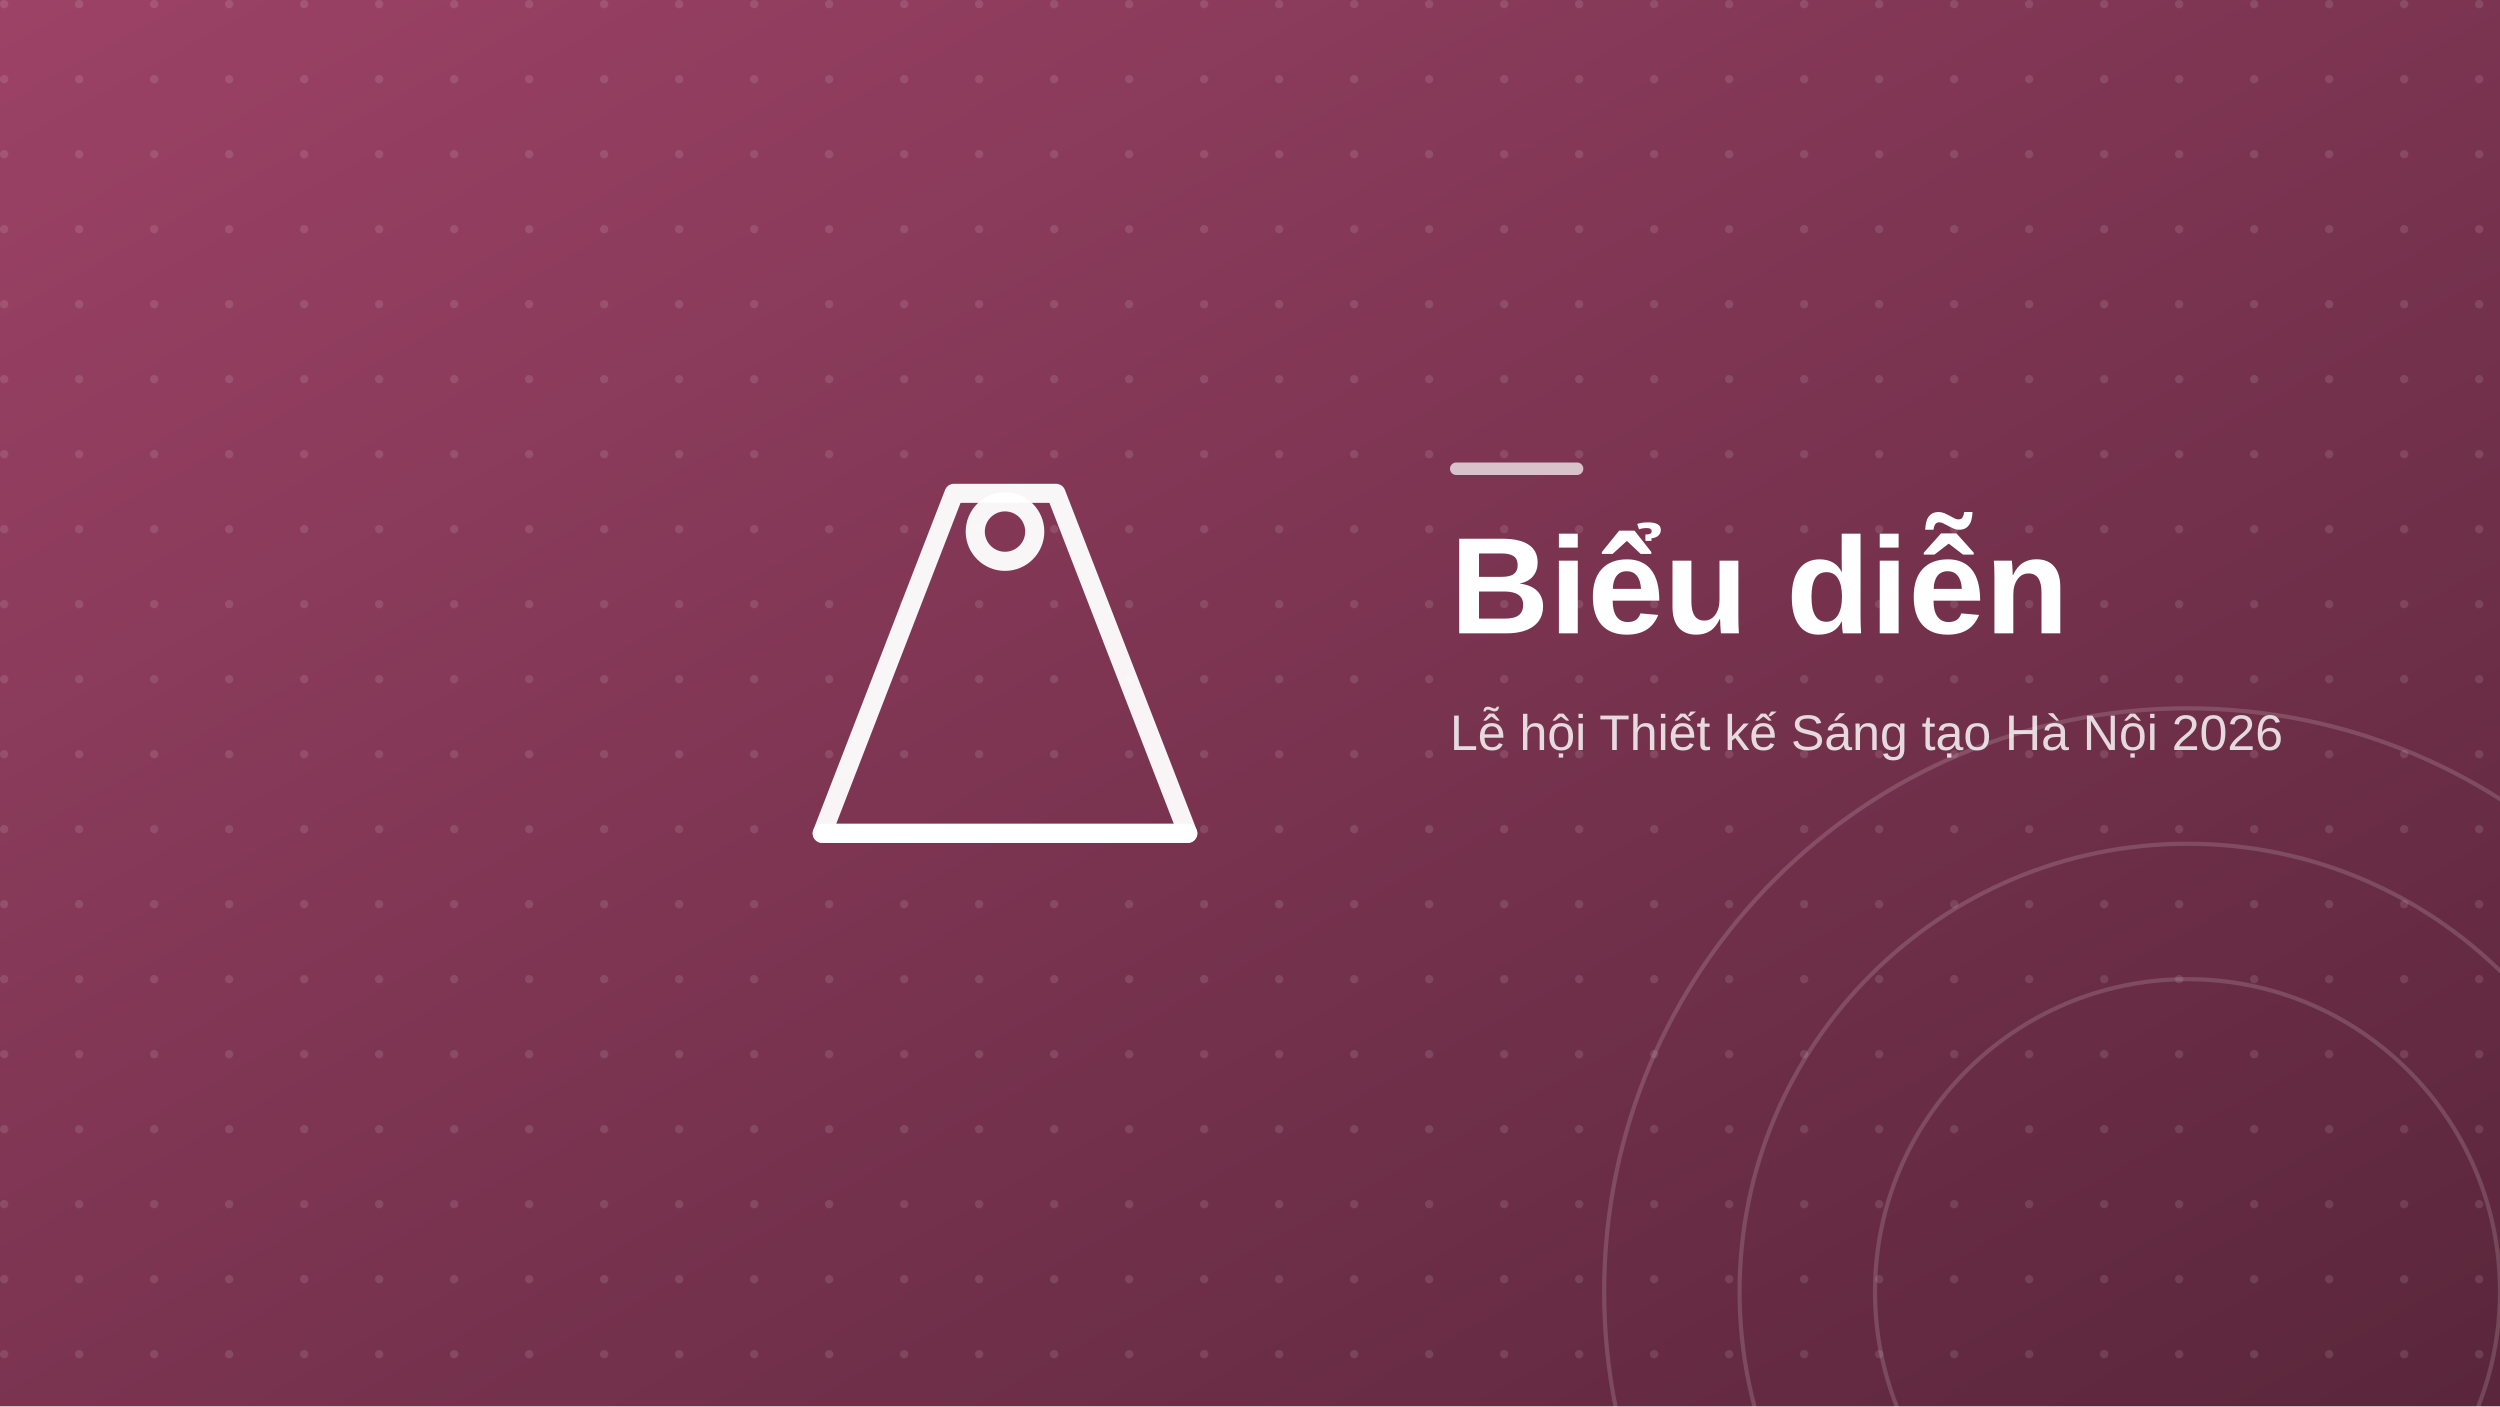
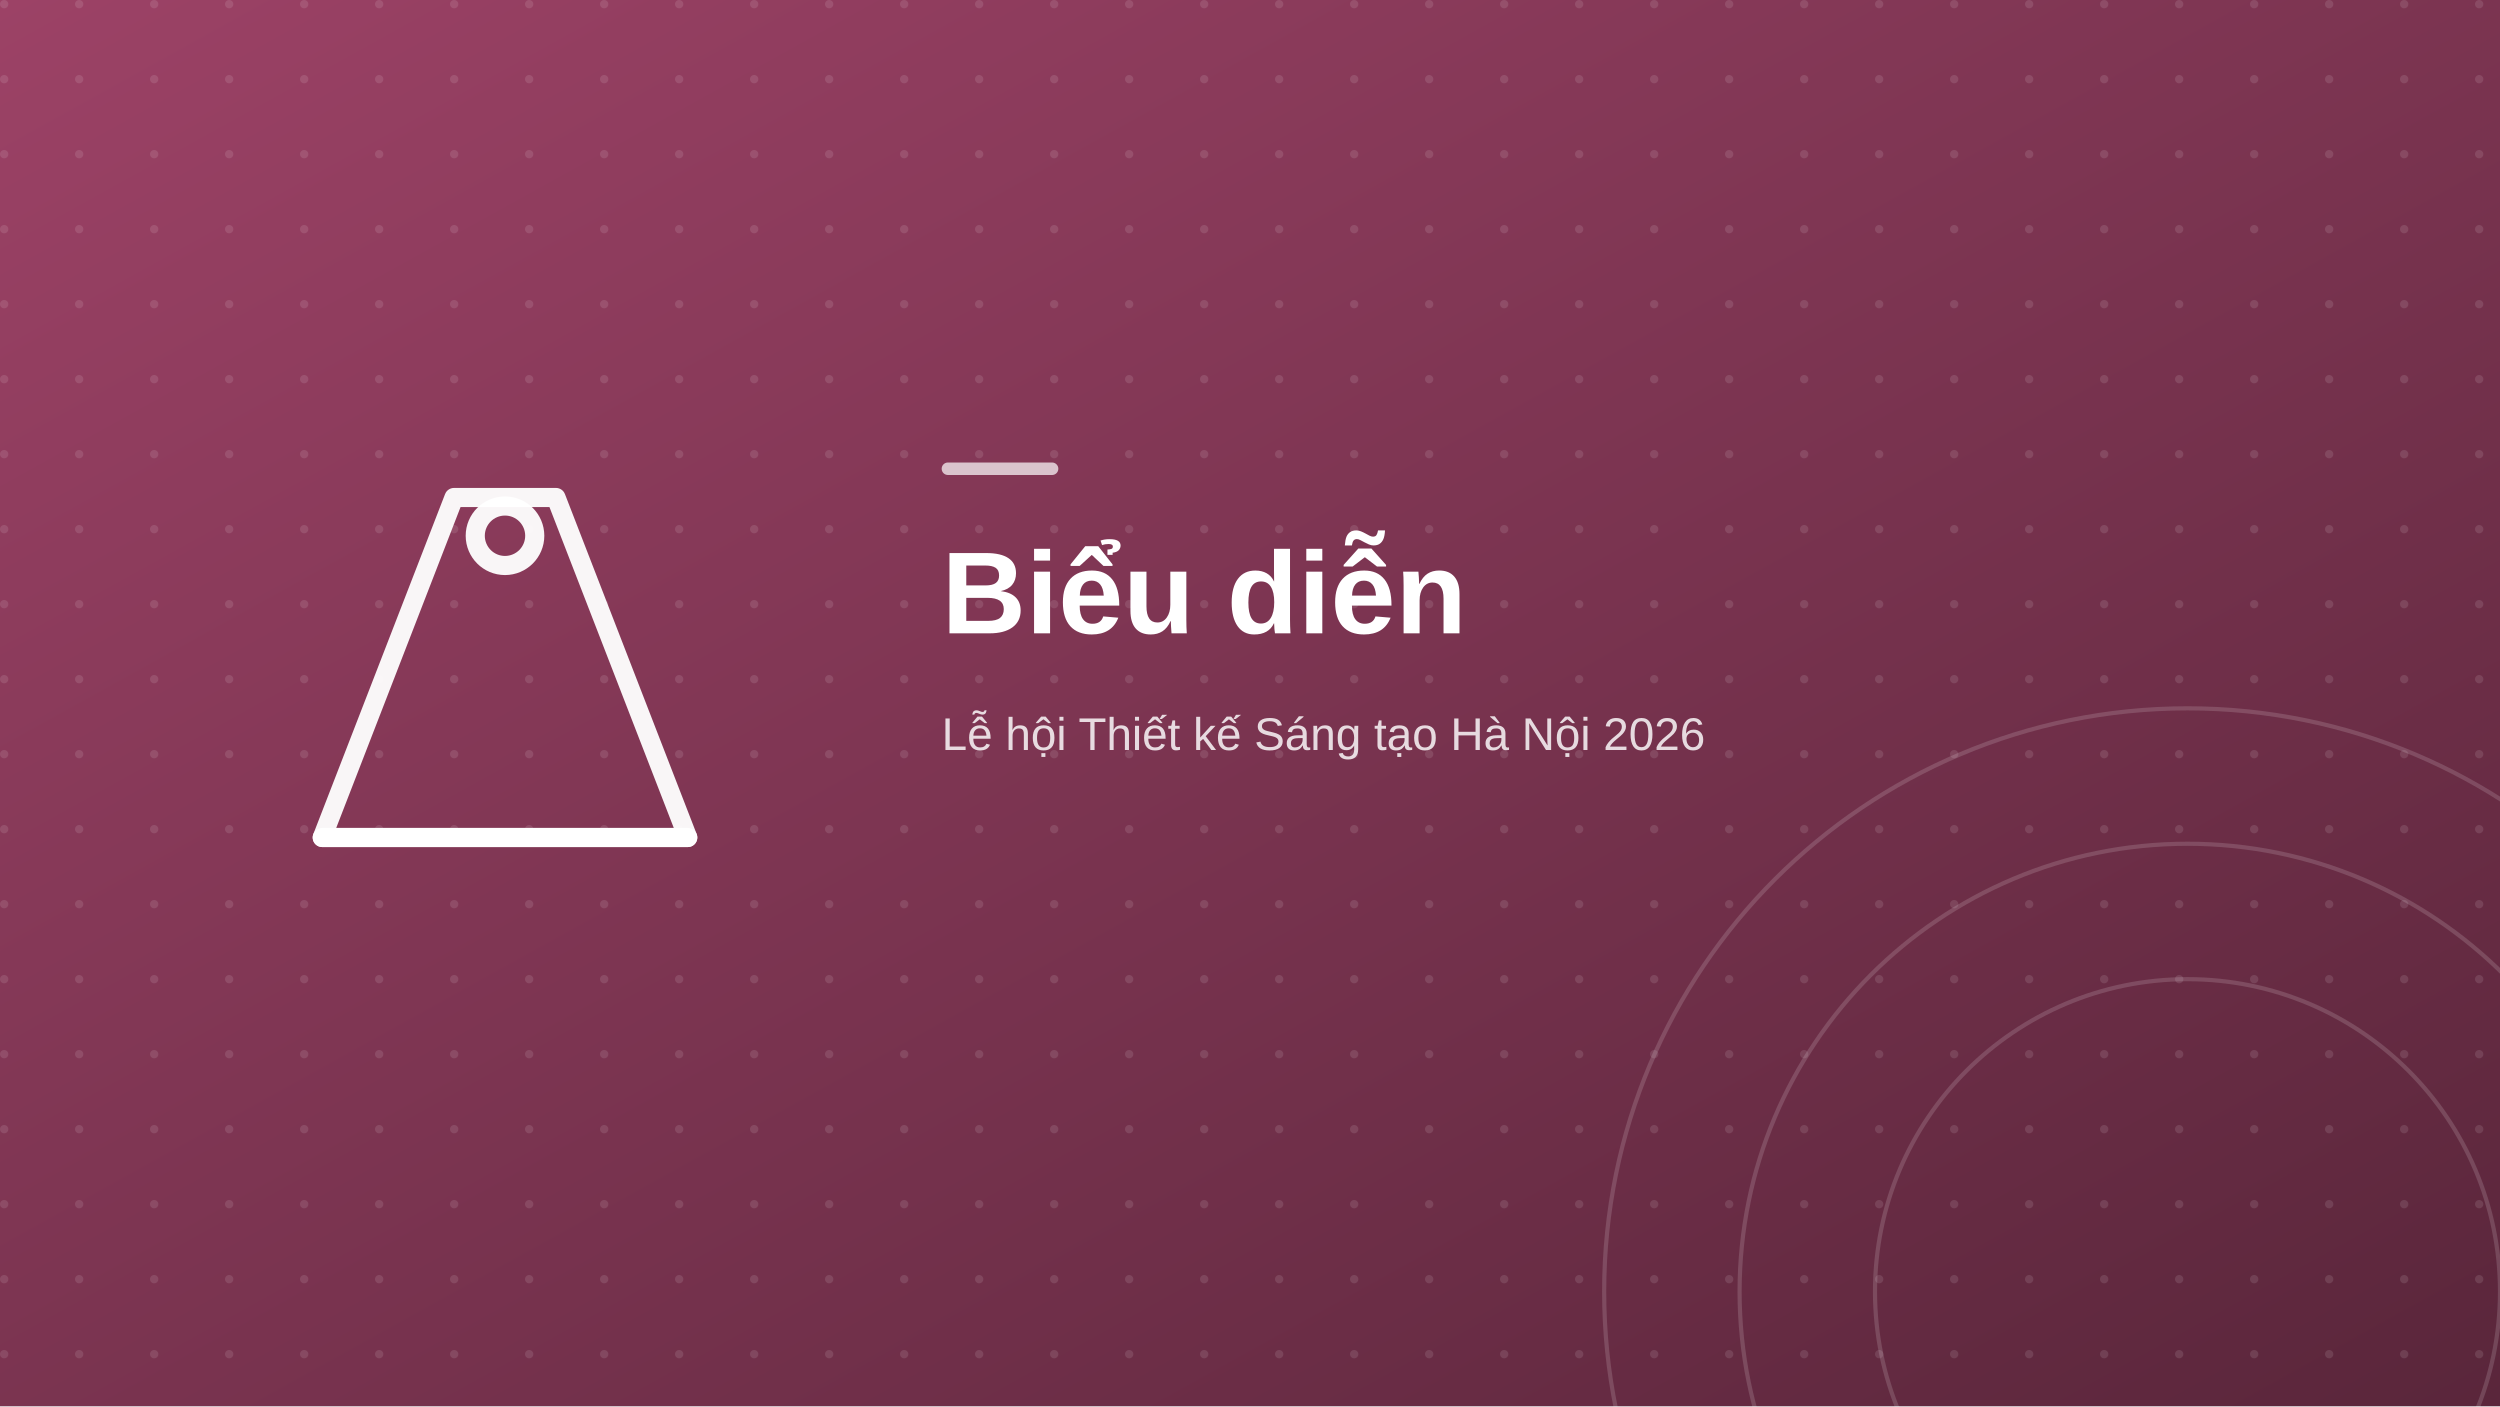
<svg xmlns="http://www.w3.org/2000/svg" viewBox="0 0 1200 675" role="img" aria-label="Biểu diễn - Lễ hội Thiết kế Sáng tạo Hà Nội 2026">
  <defs>
    <linearGradient id="bg" x1="0" y1="0" x2="1" y2="1">
      <stop offset="0" stop-color="#9c4266" />
      <stop offset="1" stop-color="#5a263b" />
    </linearGradient>
    <pattern id="dots" width="36" height="36" patternUnits="userSpaceOnUse">
      <circle cx="2" cy="2" r="2" fill="#ffffff" opacity="0.11" />
    </pattern>
  </defs>
  <rect width="1200" height="675" fill="url(#bg)" />
  <rect width="1200" height="675" fill="url(#dots)" />
  <g fill="none" stroke="#ffffff" stroke-opacity="0.15">
    <circle cx="1050" cy="620" r="150" stroke-width="2" />
    <circle cx="1050" cy="620" r="215" stroke-width="2" />
    <circle cx="1050" cy="620" r="280" stroke-width="2" />
  </g>
-   <g transform="translate(360 196) scale(1.02)" fill="none" stroke="#ffffff" stroke-width="9" stroke-linecap="round" stroke-linejoin="round" stroke-opacity="0.95">
+   <g transform="translate(120 198) scale(1.02)" fill="none" stroke="#ffffff" stroke-width="9" stroke-linecap="round" stroke-linejoin="round" stroke-opacity="0.95">
    <path d="M96 40 H144 L206 200 H34 Z" />
    <circle cx="120" cy="58" r="14" />
    <path d="M34 200 h172" />
  </g>
-   <g transform="translate(696 300)">
-     <rect x="0" y="-78" width="64" height="6" rx="3" fill="#ffffff" opacity="0.7" />
-     <text x="0" y="4" font-family="Helvetica Neue, Arial, sans-serif" font-size="66" font-weight="700" fill="#ffffff">Biểu diễn</text>
-     <text x="0" y="60" font-family="Helvetica Neue, Arial, sans-serif" font-size="24" fill="#ffffff" opacity="0.82">Lễ hội Thiết kế Sáng tạo Hà Nội 2026</text>
+   <g transform="translate(452 300)">
+     <rect x="0" y="-78" width="56" height="6" rx="3" fill="#ffffff" opacity="0.7" />
+     <text x="0" y="4" font-family="Helvetica Neue, Arial, sans-serif" font-size="56" font-weight="700" fill="#ffffff">Biểu diễn</text>
+     <text x="0" y="60" font-family="Helvetica Neue, Arial, sans-serif" font-size="22" fill="#ffffff" opacity="0.82">Lễ hội Thiết kế Sáng tạo Hà Nội 2026</text>
  </g>
</svg>
